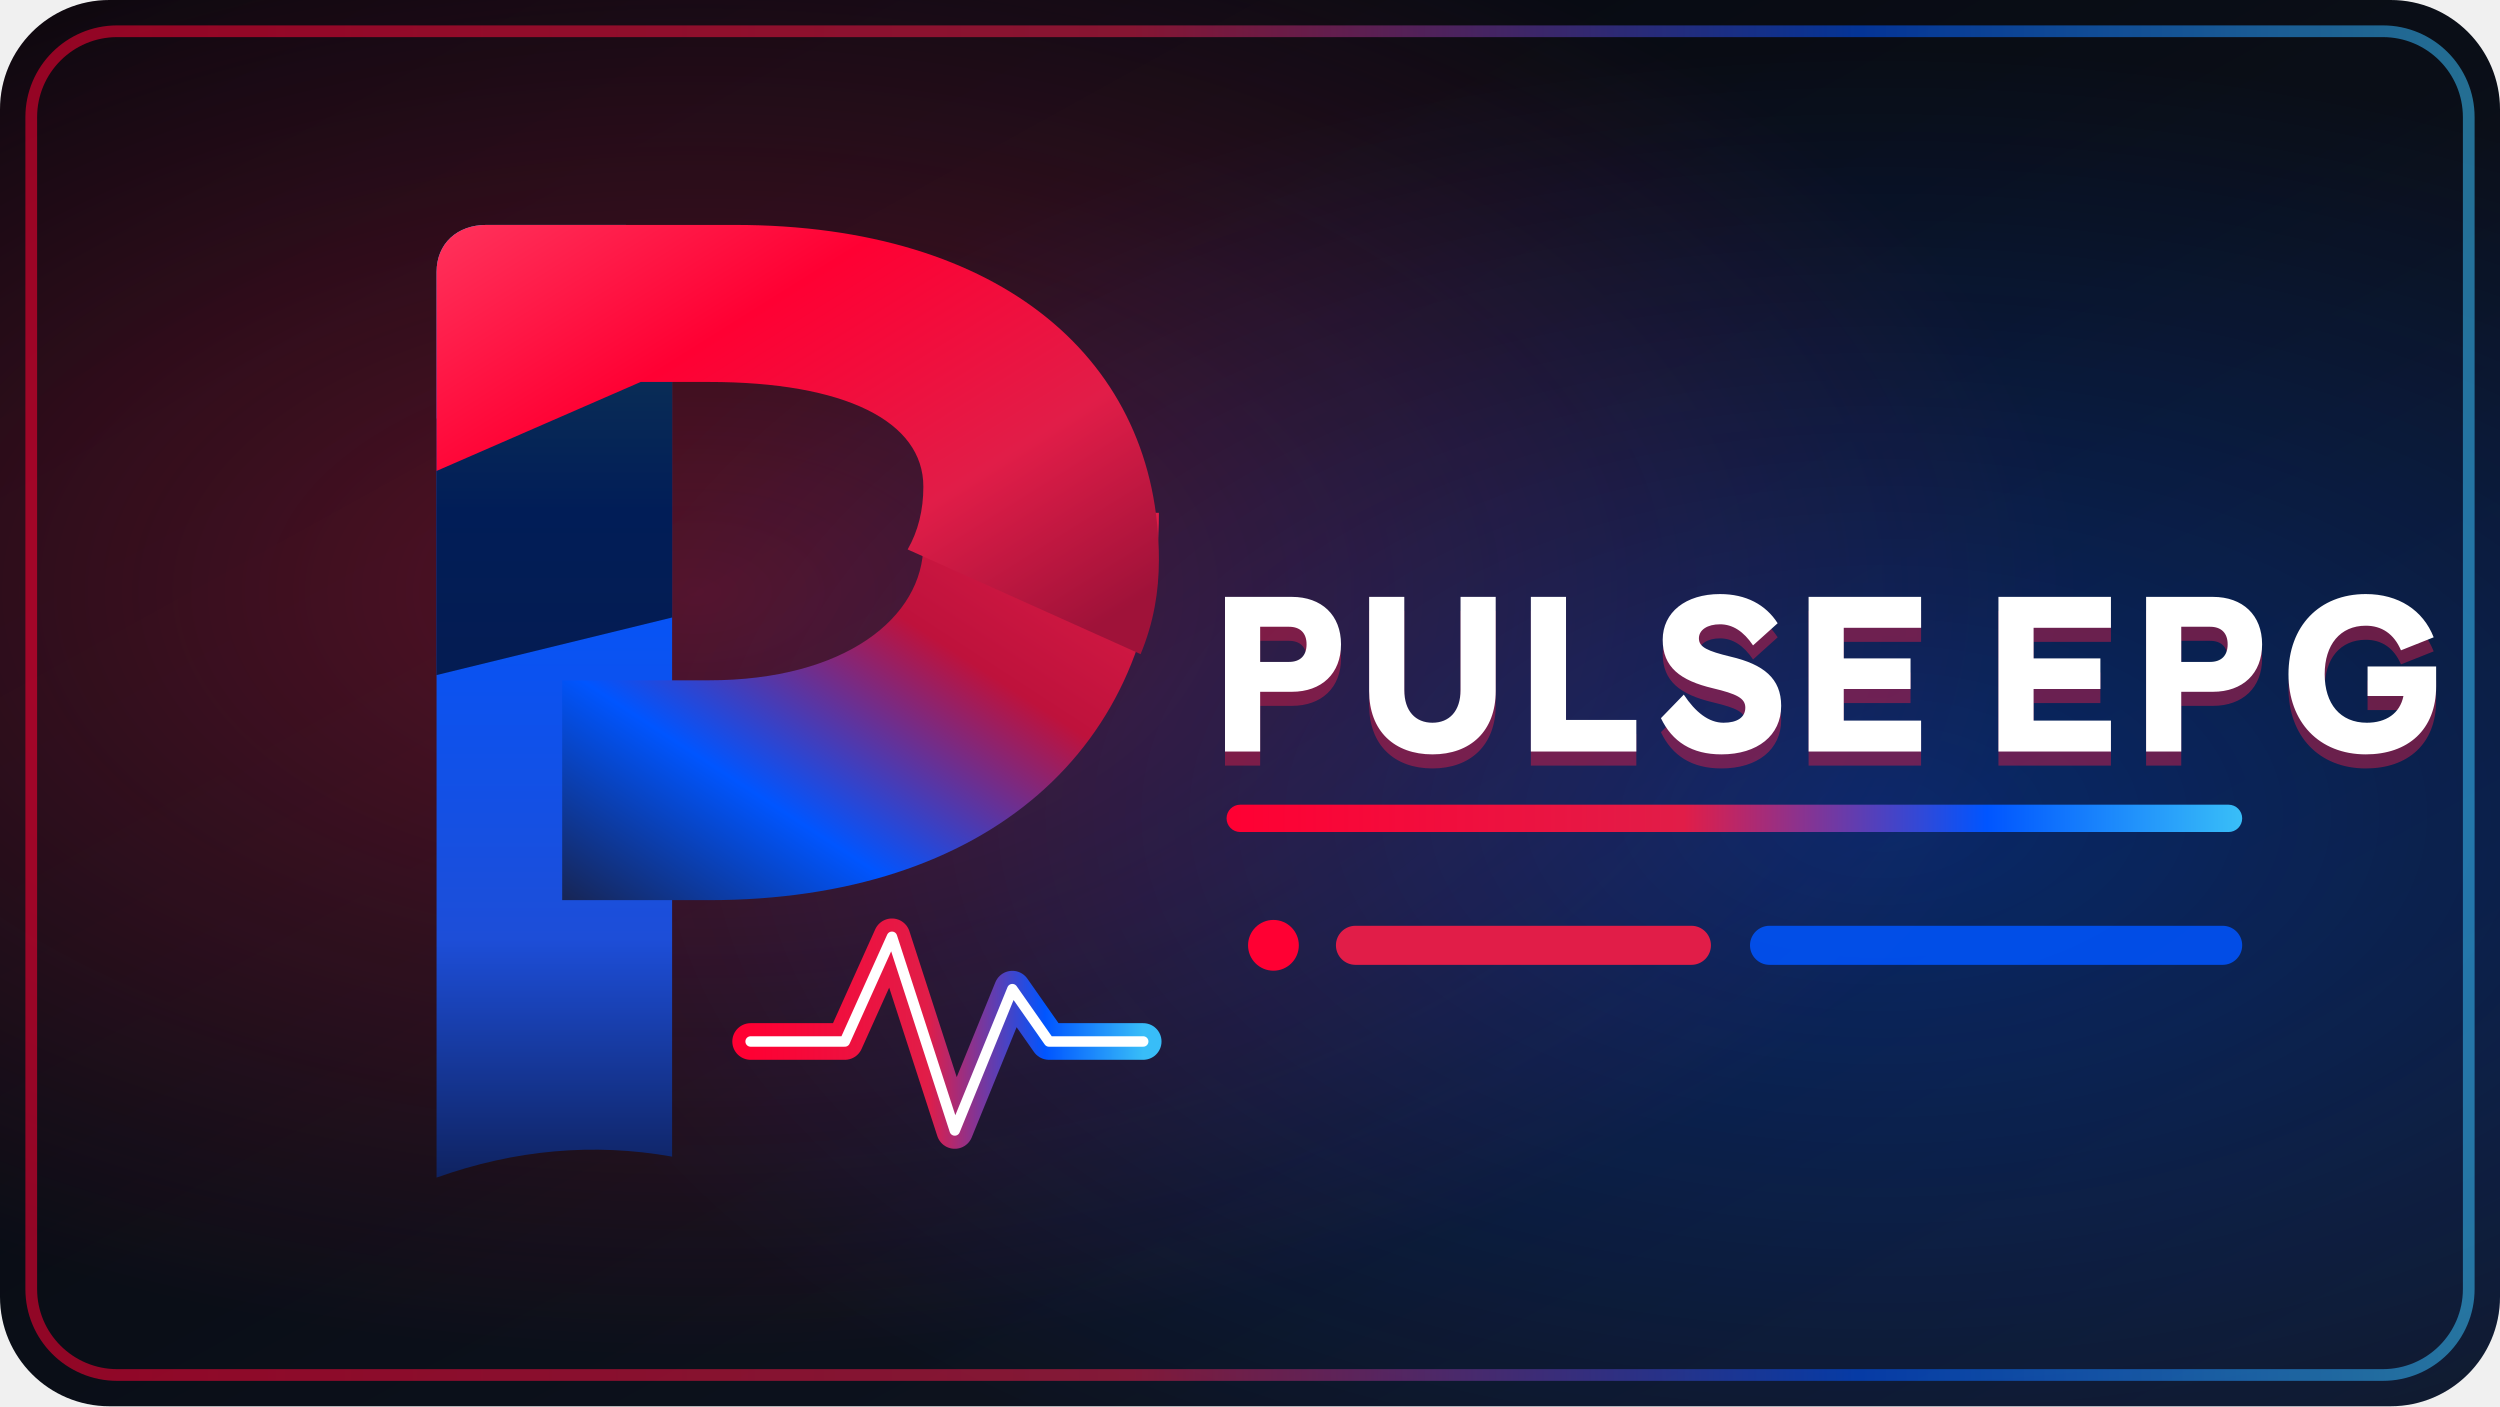
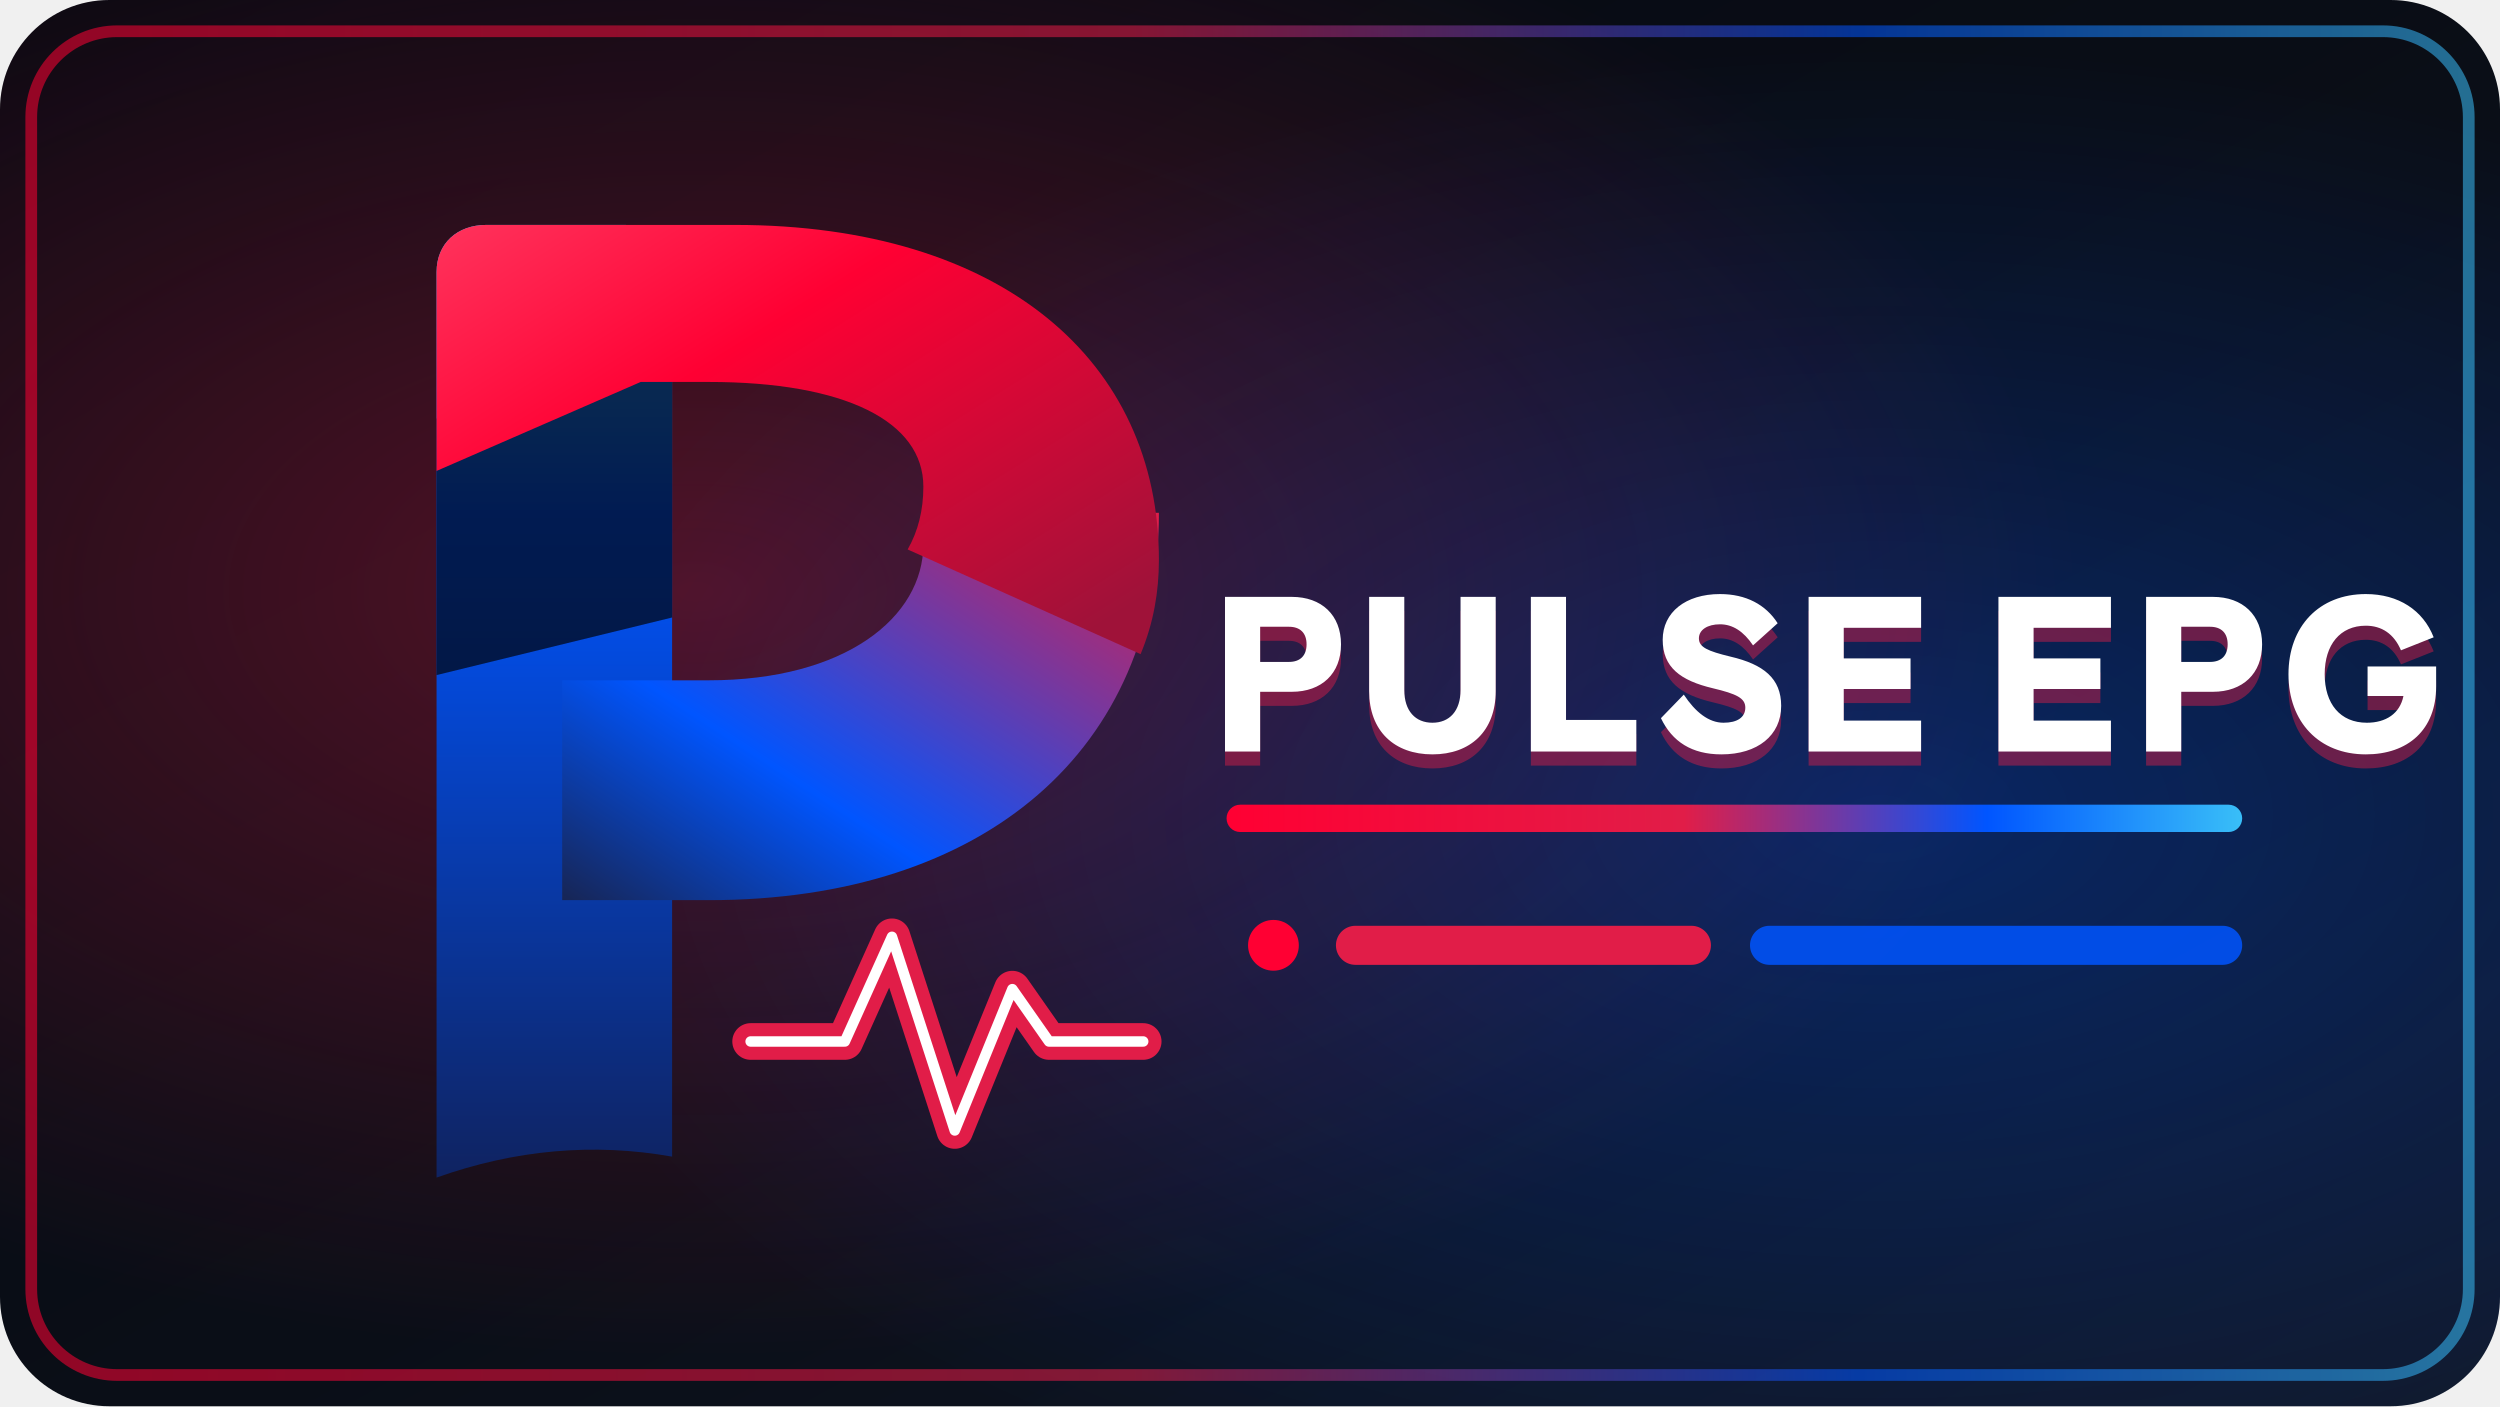
<svg xmlns="http://www.w3.org/2000/svg" viewBox="0 0 640 360" width="640" height="360">
  <defs>
    <linearGradient id="tvBgGrad" x1="0%" y1="0%" x2="100%" y2="100%">
-       <stop offset="0%" stop-color="#05070d" />
-       <stop offset="50%" stop-color="#0a0e17" />
+       <stop offset="0%" stop-color="#060911" />
+       <stop offset="55%" stop-color="#0a0e17" />
      <stop offset="100%" stop-color="#111827" />
    </linearGradient>
    <radialGradient id="tvCrimsonGlow" cx="28%" cy="42%" r="55%">
-       <stop offset="0%" stop-color="#e11d48" stop-opacity="0.36" />
+       <stop offset="0%" stop-color="#e11d48" stop-opacity="0.34" />
      <stop offset="100%" stop-color="#e11d48" stop-opacity="0" />
    </radialGradient>
    <radialGradient id="tvBlueGlow" cx="75%" cy="58%" r="55%">
-       <stop offset="0%" stop-color="#0055ff" stop-opacity="0.34" />
+       <stop offset="0%" stop-color="#0055ff" stop-opacity="0.32" />
      <stop offset="100%" stop-color="#0055ff" stop-opacity="0" />
    </radialGradient>
    <linearGradient id="tvStemBlue" x1="0%" y1="0%" x2="0%" y2="100%">
      <stop offset="0%" stop-color="#38bdf8" />
      <stop offset="30%" stop-color="#0055ff" />
-       <stop offset="75%" stop-color="#1d4ed8" />
      <stop offset="100%" stop-color="#0f2361" />
    </linearGradient>
    <linearGradient id="tvUnderLoop" x1="100%" y1="0%" x2="0%" y2="100%">
      <stop offset="0%" stop-color="#e11d48" />
-       <stop offset="35%" stop-color="#be123c" />
-       <stop offset="70%" stop-color="#0055ff" />
+       <stop offset="65%" stop-color="#0055ff" />
      <stop offset="100%" stop-color="#172554" />
    </linearGradient>
    <linearGradient id="tvHeroCrimson" x1="0%" y1="0%" x2="95%" y2="90%">
      <stop offset="0%" stop-color="#ff335c" />
-       <stop offset="35%" stop-color="#ff0033" />
-       <stop offset="72%" stop-color="#e11d48" />
+       <stop offset="38%" stop-color="#ff0033" />
      <stop offset="100%" stop-color="#9f1239" />
    </linearGradient>
    <linearGradient id="tvBrandGrad" x1="0%" y1="0%" x2="100%" y2="0%">
      <stop offset="0%" stop-color="#ff0033" />
      <stop offset="45%" stop-color="#e11d48" />
      <stop offset="75%" stop-color="#0055ff" />
      <stop offset="100%" stop-color="#38bdf8" />
    </linearGradient>
  </defs>
  <rect width="640" height="360" rx="28" fill="url(#tvBgGrad)" />
  <rect width="640" height="360" rx="28" fill="url(#tvCrimsonGlow)" />
  <rect width="640" height="360" rx="28" fill="url(#tvBlueGlow)" />
  <rect x="8" y="8" width="624" height="344" rx="22" fill="none" stroke="url(#tvBrandGrad)" stroke-width="3" stroke-opacity="0.55" />
  <g transform="translate(26, 8) scale(0.67)">
    <path d="M 128 92 C 128 81, 136 74, 147 74 H 200 C 210 74, 218 81, 218 92 V 430 Q 173 422, 128 438 Z" fill="url(#tvStemBlue)" />
    <path d="M 314 184 H 404 C 404 274, 338 332, 232 332 H 176 V 248 H 232 C 284 248, 314 224, 314 196 Z" fill="url(#tvUnderLoop)" />
-     <path d="M 128 148 L 218 112 V 224 L 128 246 Z" fill="#020409" fill-opacity="0.68" />
+     <path d="M 128 148 L 218 112 V 224 L 128 246 Z" fill="#020409" fill-opacity="0.7" />
    <path d="M 128 92 C 128 81, 136 74, 147 74 H 242 C 344 74, 404 126, 404 202 C 404 214, 402 226, 397 238 L 308 198 C 312 191, 314 183, 314 174 C 314 149, 284 134, 232 134 H 206 L 128 168 Z" fill="url(#tvHeroCrimson)" />
-     <path d="M 248 386 H 284 L 302 346 L 326 420 L 348 366 L 362 386 H 398" fill="none" stroke="url(#tvBrandGrad)" stroke-width="14" stroke-linecap="round" stroke-linejoin="round" />
+     <path d="M 248 386 H 284 L 302 346 L 326 420 L 348 366 L 362 386 H 398" fill="none" stroke="#e11d48" stroke-width="14" stroke-linecap="round" stroke-linejoin="round" />
    <path d="M 248 386 H 284 L 302 346 L 326 420 L 348 366 L 362 386 H 398" fill="none" stroke="#ffffff" stroke-width="4" stroke-linecap="round" stroke-linejoin="round" />
  </g>
  <g transform="translate(238, -200) scale(0.90)">
    <path d="M84 436V392H103C111.5 392 117 397.2 117 405.5C117 413.8 111.5 419 103 419H94V436H84ZM94 410.5H102.2C105.4 410.5 107.2 408.7 107.2 405.5C107.2 402.3 105.4 400.5 102.2 400.5H94V410.5Z M125 392H135V418.5C135 424.5 138.2 427.8 143 427.8C147.8 427.8 151 424.5 151 418.5V392H161V418.8C161 430.2 153.8 436.8 143 436.8C132.2 436.8 125 430.2 125 418.8V392Z M171 392H181V427H201V436H171V392Z M208 426.5L214.5 419.8C217.8 424.8 221.6 427.8 225.8 427.8C229.8 427.8 232 426.2 232 423.5C232 420.8 229.5 419.6 222.8 418C213.5 415.8 208.5 412 208.5 404.2C208.5 396.4 215 391.2 224.8 391.2C232.2 391.2 237.8 394.2 241.2 399.5L234.2 405.8C231.5 401.8 228.4 399.8 224.8 399.8C221.2 399.8 218.8 401.4 218.8 403.8C218.8 406.3 221.2 407.4 227.8 409C237.2 411.2 242.2 415.2 242.2 423C242.2 431.4 235.5 436.8 225.2 436.8C216.8 436.8 211.2 433.2 208 426.5Z M250 392H282V400.8H260V409.5H279V418.2H260V427.2H282V436H250V392Z M304 392H336V400.8H314V409.5H333V418.2H314V427.2H336V436H304V392Z M346 436V392H365C373.5 392 379 397.2 379 405.5C379 413.8 373.5 419 365 419H356V436H346ZM356 410.5H364.2C367.4 410.5 369.2 408.7 369.2 405.5C369.2 402.3 367.4 400.5 364.2 400.5H356V410.5Z M408.5 391.2C417.8 391.2 424.8 395.8 427.8 403.5L418.5 407.2C416.5 402.5 413 400.2 408.5 400.2C401.2 400.2 396.8 405.6 396.8 414C396.8 422.4 401.2 427.8 408.8 427.8C414.2 427.8 418.2 425.2 419.2 420.2H409V411.8H428.5V417.5C428.5 429.8 420.5 436.8 408.5 436.8C395.2 436.8 386.5 427.6 386.5 414C386.5 400.4 395.2 391.2 408.5 391.2Z" fill="#e11d48" opacity="0.45" transform="translate(0, 4)" />
    <path d="M84 436V392H103C111.5 392 117 397.2 117 405.5C117 413.8 111.5 419 103 419H94V436H84ZM94 410.5H102.2C105.4 410.5 107.2 408.7 107.2 405.5C107.2 402.3 105.4 400.5 102.2 400.5H94V410.5Z M125 392H135V418.5C135 424.5 138.2 427.8 143 427.8C147.8 427.8 151 424.5 151 418.5V392H161V418.8C161 430.2 153.8 436.8 143 436.8C132.2 436.8 125 430.2 125 418.8V392Z M171 392H181V427H201V436H171V392Z M208 426.5L214.5 419.8C217.8 424.8 221.6 427.8 225.8 427.8C229.8 427.8 232 426.2 232 423.5C232 420.8 229.5 419.6 222.8 418C213.5 415.8 208.5 412 208.5 404.2C208.5 396.4 215 391.2 224.8 391.2C232.2 391.2 237.8 394.2 241.2 399.5L234.2 405.8C231.5 401.8 228.4 399.8 224.8 399.8C221.2 399.8 218.8 401.4 218.8 403.8C218.8 406.3 221.2 407.4 227.8 409C237.2 411.2 242.2 415.2 242.2 423C242.2 431.4 235.5 436.8 225.2 436.8C216.8 436.8 211.2 433.2 208 426.5Z M250 392H282V400.8H260V409.5H279V418.2H260V427.2H282V436H250V392Z M304 392H336V400.8H314V409.5H333V418.2H314V427.2H336V436H304V392Z M346 436V392H365C373.5 392 379 397.2 379 405.5C379 413.8 373.5 419 365 419H356V436H346ZM356 410.5H364.2C367.4 410.5 369.2 408.7 369.2 405.5C369.2 402.3 367.4 400.5 364.2 400.5H356V410.5Z M408.5 391.2C417.8 391.2 424.8 395.8 427.8 403.5L418.5 407.2C416.5 402.5 413 400.2 408.5 400.2C401.2 400.2 396.8 405.6 396.8 414C396.8 422.4 401.2 427.8 408.8 427.8C414.2 427.8 418.2 425.2 419.2 420.2H409V411.8H428.5V417.5C428.5 429.8 420.5 436.8 408.5 436.8C395.2 436.8 386.5 427.6 386.5 414C386.5 400.4 395.2 391.2 408.5 391.2Z" fill="#ffffff" />
  </g>
  <rect x="314" y="206" width="260" height="7" rx="3.5" fill="url(#tvBrandGrad)" />
  <circle cx="326" cy="242" r="6.5" fill="#ff0033" />
  <rect x="342" y="237" width="96" height="10" rx="5" fill="#e11d48" />
  <rect x="448" y="237" width="126" height="10" rx="5" fill="#0055ff" fill-opacity="0.85" />
</svg>
